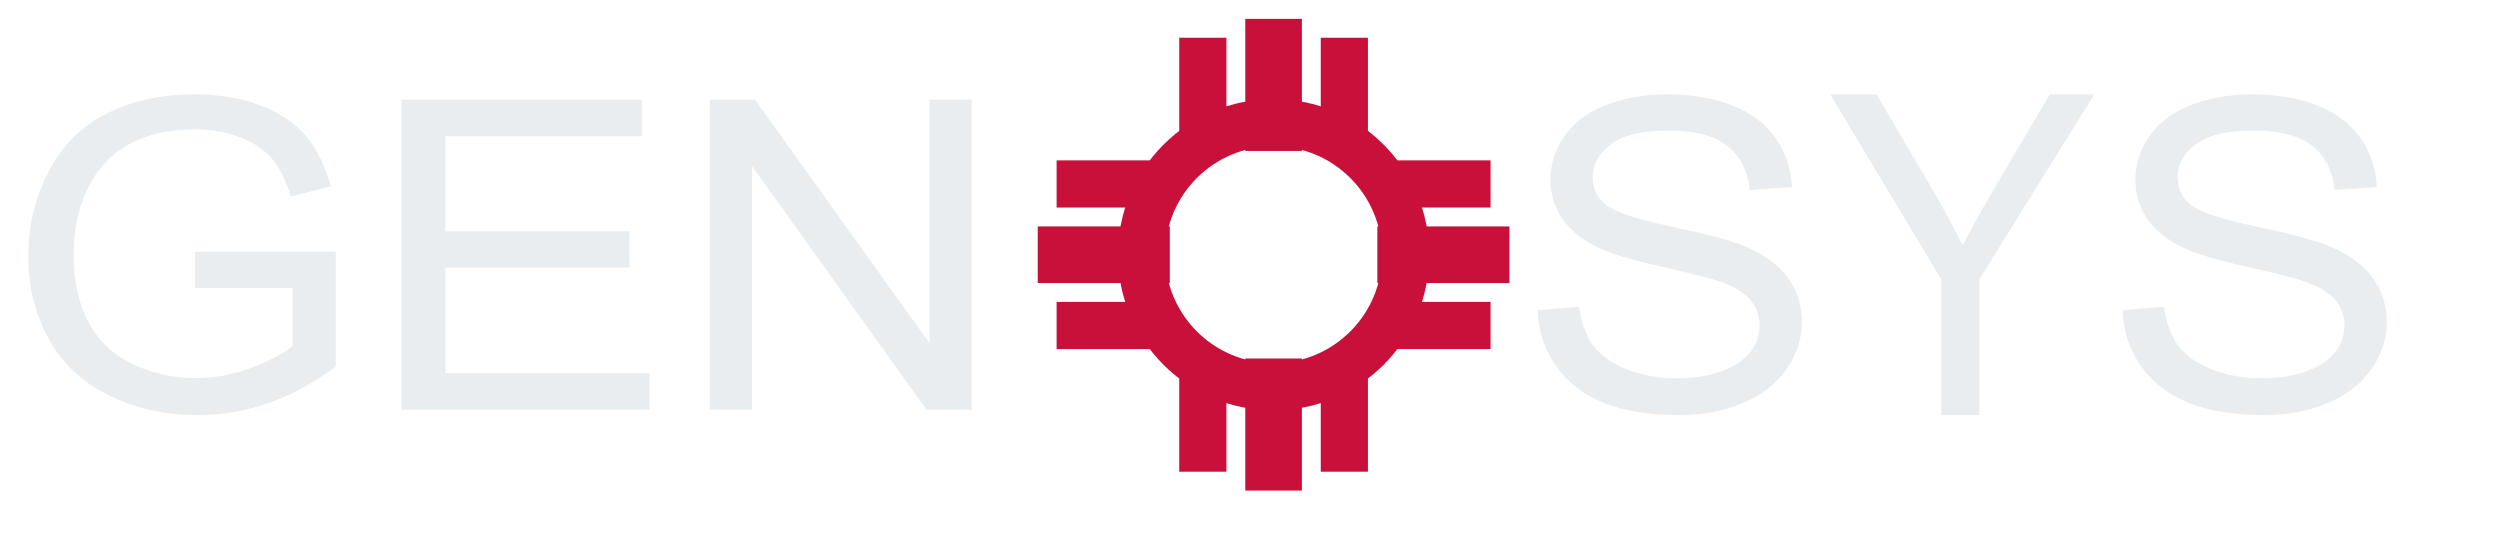
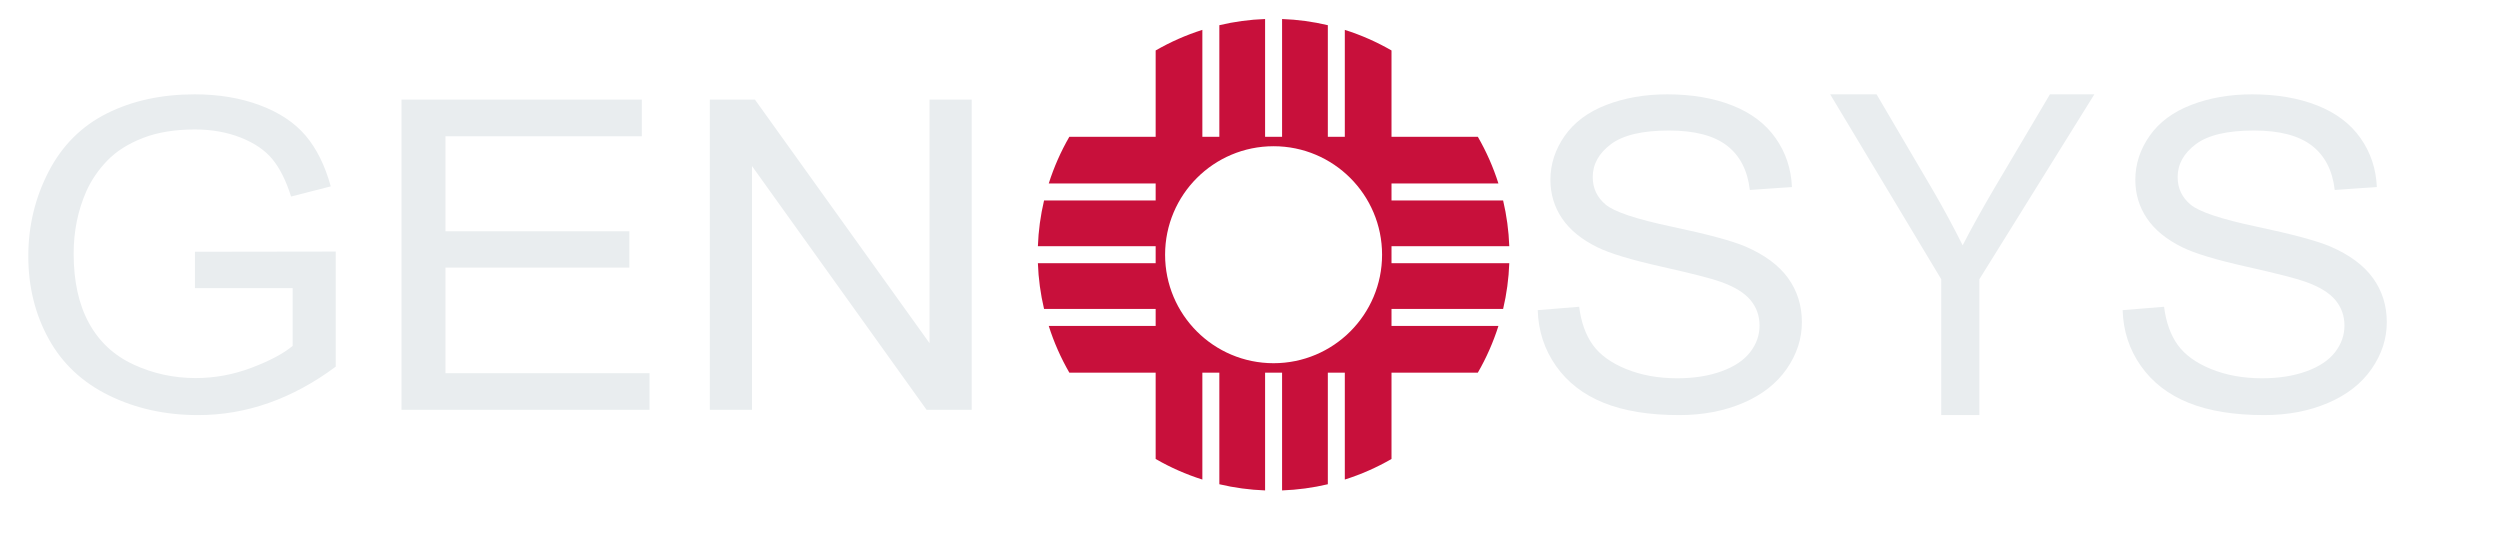
<svg xmlns="http://www.w3.org/2000/svg" viewBox="0 0 265 58" width="265" height="58">
  <g id="wordmark">
    <g fill="#e9edef" fill-rule="evenodd">
      <path id="gen" d="M20.664 30.544 L20.664 26.686 L35.588 26.664 L35.588 38.864 C33.297 40.569 30.934 41.851 28.499 42.71 C26.063 43.57 23.564 44 21 44 C17.54 44 14.395 43.308 11.568 41.925 C8.74 40.542 6.605 38.543 5.163 35.926 C3.721 33.31 3 30.387 3 27.157 C3 23.957 3.717 20.971 5.151 18.197 C6.585 15.424 8.648 13.364 11.339 12.018 C14.031 10.673 17.131 10 20.64 10 C23.187 10 25.491 10.385 27.549 11.155 C29.608 11.925 31.222 12.998 32.392 14.373 C33.562 15.749 34.451 17.543 35.06 19.756 L30.854 20.832 C30.325 19.158 29.668 17.842 28.883 16.885 C28.098 15.928 26.977 15.162 25.519 14.586 C24.061 14.011 22.442 13.723 20.664 13.723 C18.533 13.723 16.691 14.026 15.137 14.631 C13.582 15.237 12.329 16.033 11.375 17.02 C10.422 18.007 9.681 19.091 9.152 20.272 C8.255 22.305 7.807 24.511 7.807 26.888 C7.807 29.818 8.347 32.27 9.429 34.244 C10.51 36.218 12.084 37.683 14.151 38.64 C16.218 39.597 18.413 40.075 20.736 40.075 C22.755 40.075 24.726 39.713 26.648 38.987 C28.571 38.262 30.029 37.489 31.022 36.666 L31.022 30.544 Z M42.558 43.439 L42.558 10.561 L68.032 10.561 L68.032 14.441 L47.22 14.441 L47.22 24.511 L66.711 24.511 L66.711 28.368 L47.22 28.368 L47.22 39.559 L68.85 39.559 L68.85 43.439 Z M75.242 43.439 L75.242 10.561 L80.025 10.561 L98.53 36.375 L98.53 10.561 L103 10.561 L103 43.439 L98.217 43.439 L79.712 17.603 L79.712 43.439 Z" />
      <path id="first-s" d="M163 32.876 L167.391 32.517 C167.599 34.162 168.083 35.511 168.842 36.565 C169.602 37.619 170.782 38.472 172.381 39.122 C173.981 39.772 175.78 40.098 177.78 40.098 C179.555 40.098 181.123 39.851 182.482 39.358 C183.842 38.864 184.854 38.188 185.518 37.328 C186.181 36.468 186.513 35.53 186.513 34.513 C186.513 33.482 186.193 32.581 185.554 31.811 C184.914 31.041 183.858 30.394 182.386 29.871 C181.443 29.527 179.355 28.992 176.124 28.267 C172.893 27.542 170.63 26.858 169.334 26.215 C167.655 25.393 166.403 24.372 165.579 23.154 C164.755 21.935 164.344 20.571 164.344 19.061 C164.344 17.401 164.847 15.85 165.855 14.407 C166.863 12.964 168.334 11.869 170.27 11.121 C172.205 10.374 174.357 10 176.724 10 C179.331 10 181.631 10.392 183.622 11.177 C185.614 11.962 187.145 13.117 188.217 14.642 C189.288 16.168 189.864 17.894 189.944 19.823 L185.482 20.137 C185.242 18.059 184.43 16.489 183.046 15.427 C181.663 14.366 179.619 13.835 176.916 13.835 C174.101 13.835 172.049 14.317 170.762 15.282 C169.474 16.246 168.83 17.409 168.83 18.769 C168.83 19.95 169.286 20.922 170.198 21.685 C171.094 22.447 173.433 23.228 177.216 24.028 C180.999 24.828 183.594 25.527 185.002 26.125 C187.049 27.007 188.561 28.125 189.536 29.478 C190.512 30.831 191 32.39 191 34.154 C191 35.904 190.464 37.552 189.392 39.1 C188.321 40.647 186.781 41.851 184.774 42.71 C182.766 43.57 180.507 44 177.996 44 C174.813 44 172.145 43.566 169.994 42.699 C167.843 41.832 166.155 40.527 164.931 38.786 C163.708 37.044 163.064 35.074 163 32.876 Z" />
      <path id="y" d="M205.771 44 L205.771 29.598 L194 10 L198.917 10 L204.938 20.251 C206.049 22.168 207.083 24.085 208.042 26.003 C208.958 24.225 210.069 22.222 211.375 19.996 L217.292 10 L222 10 L209.813 29.598 L209.813 44 Z" />
      <path id="last-s" d="M225 32.876 L229.391 32.517 C229.599 34.162 230.083 35.511 230.842 36.565 C231.602 37.619 232.782 38.472 234.381 39.122 C235.981 39.772 237.78 40.098 239.78 40.098 C241.555 40.098 243.123 39.851 244.482 39.358 C245.842 38.864 246.854 38.188 247.518 37.328 C248.181 36.468 248.513 35.53 248.513 34.513 C248.513 33.482 248.193 32.581 247.554 31.811 C246.914 31.041 245.858 30.394 244.386 29.871 C243.443 29.527 241.355 28.992 238.124 28.267 C234.893 27.542 232.63 26.858 231.334 26.215 C229.655 25.393 228.403 24.372 227.579 23.154 C226.755 21.935 226.344 20.571 226.344 19.061 C226.344 17.401 226.847 15.85 227.855 14.407 C228.863 12.964 230.334 11.869 232.27 11.121 C234.205 10.374 236.357 10 238.724 10 C241.331 10 243.631 10.392 245.622 11.177 C247.614 11.962 249.145 13.117 250.217 14.642 C251.288 16.168 251.864 17.894 251.944 19.823 L247.482 20.137 C247.242 18.059 246.43 16.489 245.046 15.427 C243.663 14.366 241.619 13.835 238.916 13.835 C236.101 13.835 234.049 14.317 232.762 15.282 C231.474 16.246 230.83 17.409 230.83 18.769 C230.83 19.95 231.286 20.922 232.198 21.685 C233.094 22.447 235.433 23.228 239.216 24.028 C242.999 24.828 245.594 25.527 247.002 26.125 C249.049 27.007 250.561 28.125 251.536 29.478 C252.512 30.831 253 32.39 253 34.154 C253 35.904 252.464 37.552 251.392 39.1 C250.321 40.647 248.781 41.851 246.774 42.71 C244.766 43.57 242.507 44 239.996 44 C236.813 44 234.145 43.566 231.994 42.699 C229.843 41.832 228.155 40.527 226.931 38.786 C225.708 37.044 225.064 35.074 225 32.876 Z" />
    </g>
    <g transform="translate(135 27)" fill="#c8103b">
-       <path d="M-10-23h5v12h-5zM-3-25h6v14h-6zM5-23h5v12H5zM-10 11h5v12h-5zM-3 11h6v14h-6zM5 11h5v12H5zM-23-10h12v5h-12zM-25-3h14v6h-14zM-23 5h12v5h-12zM11-10h12v5H11zM11-3h14v6H11zM11 5h12v5H11z" />
-       <circle r="14" fill="none" stroke="#c8103b" stroke-width="5" />
+       <path fill-rule="evenodd" d="M-12.5 -21.651 A25 25 0 0 1 -7.55 -23.833 L-7.55 -12.5 L-5.75 -12.5 L-5.75 -24.33 A25 25 0 0 1 -0.9 -24.984 L-0.9 -12.5 L0.9 -12.5 L0.9 -24.984 A25 25 0 0 1 5.75 -24.33 L5.75 -12.5 L7.55 -12.5 L7.55 -23.833 A25 25 0 0 1 12.5 -21.651 L12.5 -12.5 L21.651 -12.5 A25 25 0 0 1 23.833 -7.55 L12.5 -7.55 L12.5 -5.75 L24.33 -5.75 A25 25 0 0 1 24.984 -0.9 L12.5 -0.9 L12.5 0.9 L24.984 0.9 A25 25 0 0 1 24.33 5.75 L12.5 5.75 L12.5 7.55 L23.833 7.55 A25 25 0 0 1 21.651 12.5 L12.5 12.5 L12.5 21.651 A25 25 0 0 1 7.55 23.833 L7.55 12.5 L5.75 12.5 L5.75 24.33 A25 25 0 0 1 0.9 24.984 L0.9 12.5 L-0.9 12.5 L-0.9 24.984 A25 25 0 0 1 -5.75 24.33 L-5.75 12.5 L-7.55 12.5 L-7.55 23.833 A25 25 0 0 1 -12.5 21.651 L-12.5 12.5 L-21.651 12.5 A25 25 0 0 1 -23.833 7.55 L-12.5 7.55 L-12.5 5.75 L-24.33 5.75 A25 25 0 0 1 -24.984 0.9 L-12.5 0.9 L-12.5 -0.9 L-24.984 -0.9 A25 25 0 0 1 -24.33 -5.75 L-12.5 -5.75 L-12.5 -7.55 L-23.833 -7.55 A25 25 0 0 1 -21.651 -12.5 L-12.5 -12.5 L-12.5 -21.651 Z M11.5 0A11.5 11.5 0 1 0 -11.5 0A11.5 11.5 0 1 0 11.5 0Z" />
    </g>
  </g>
</svg>
